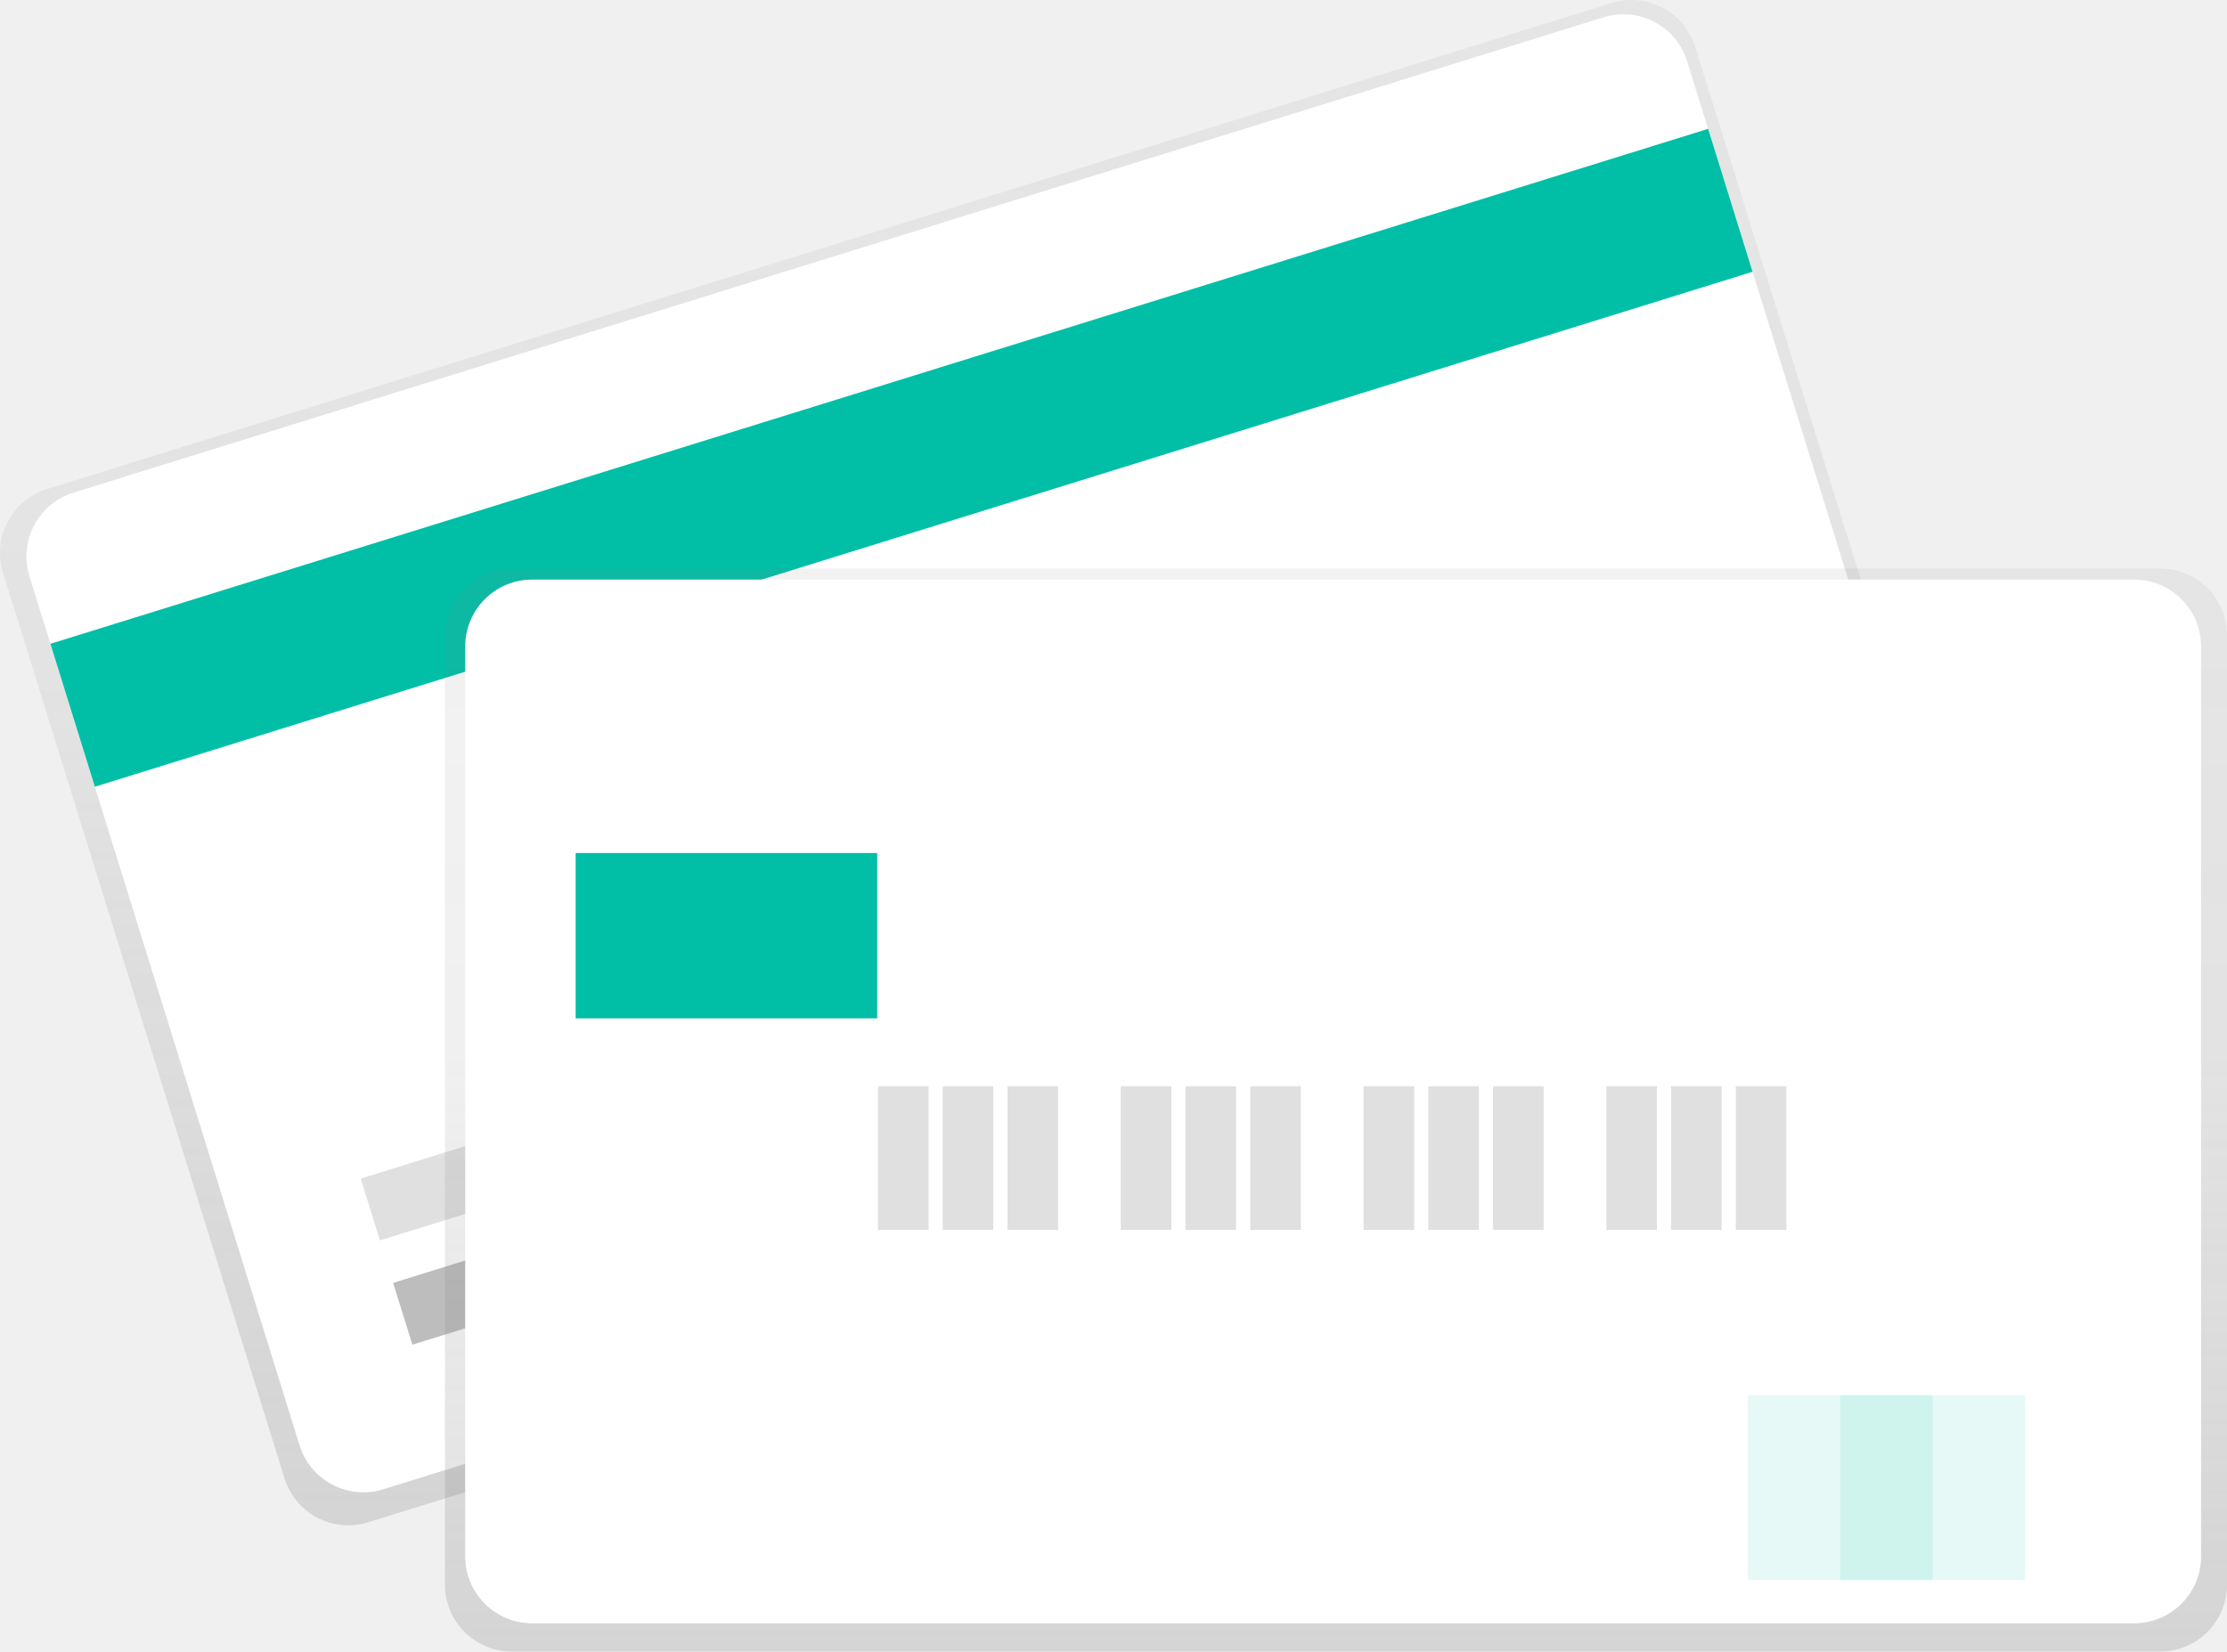
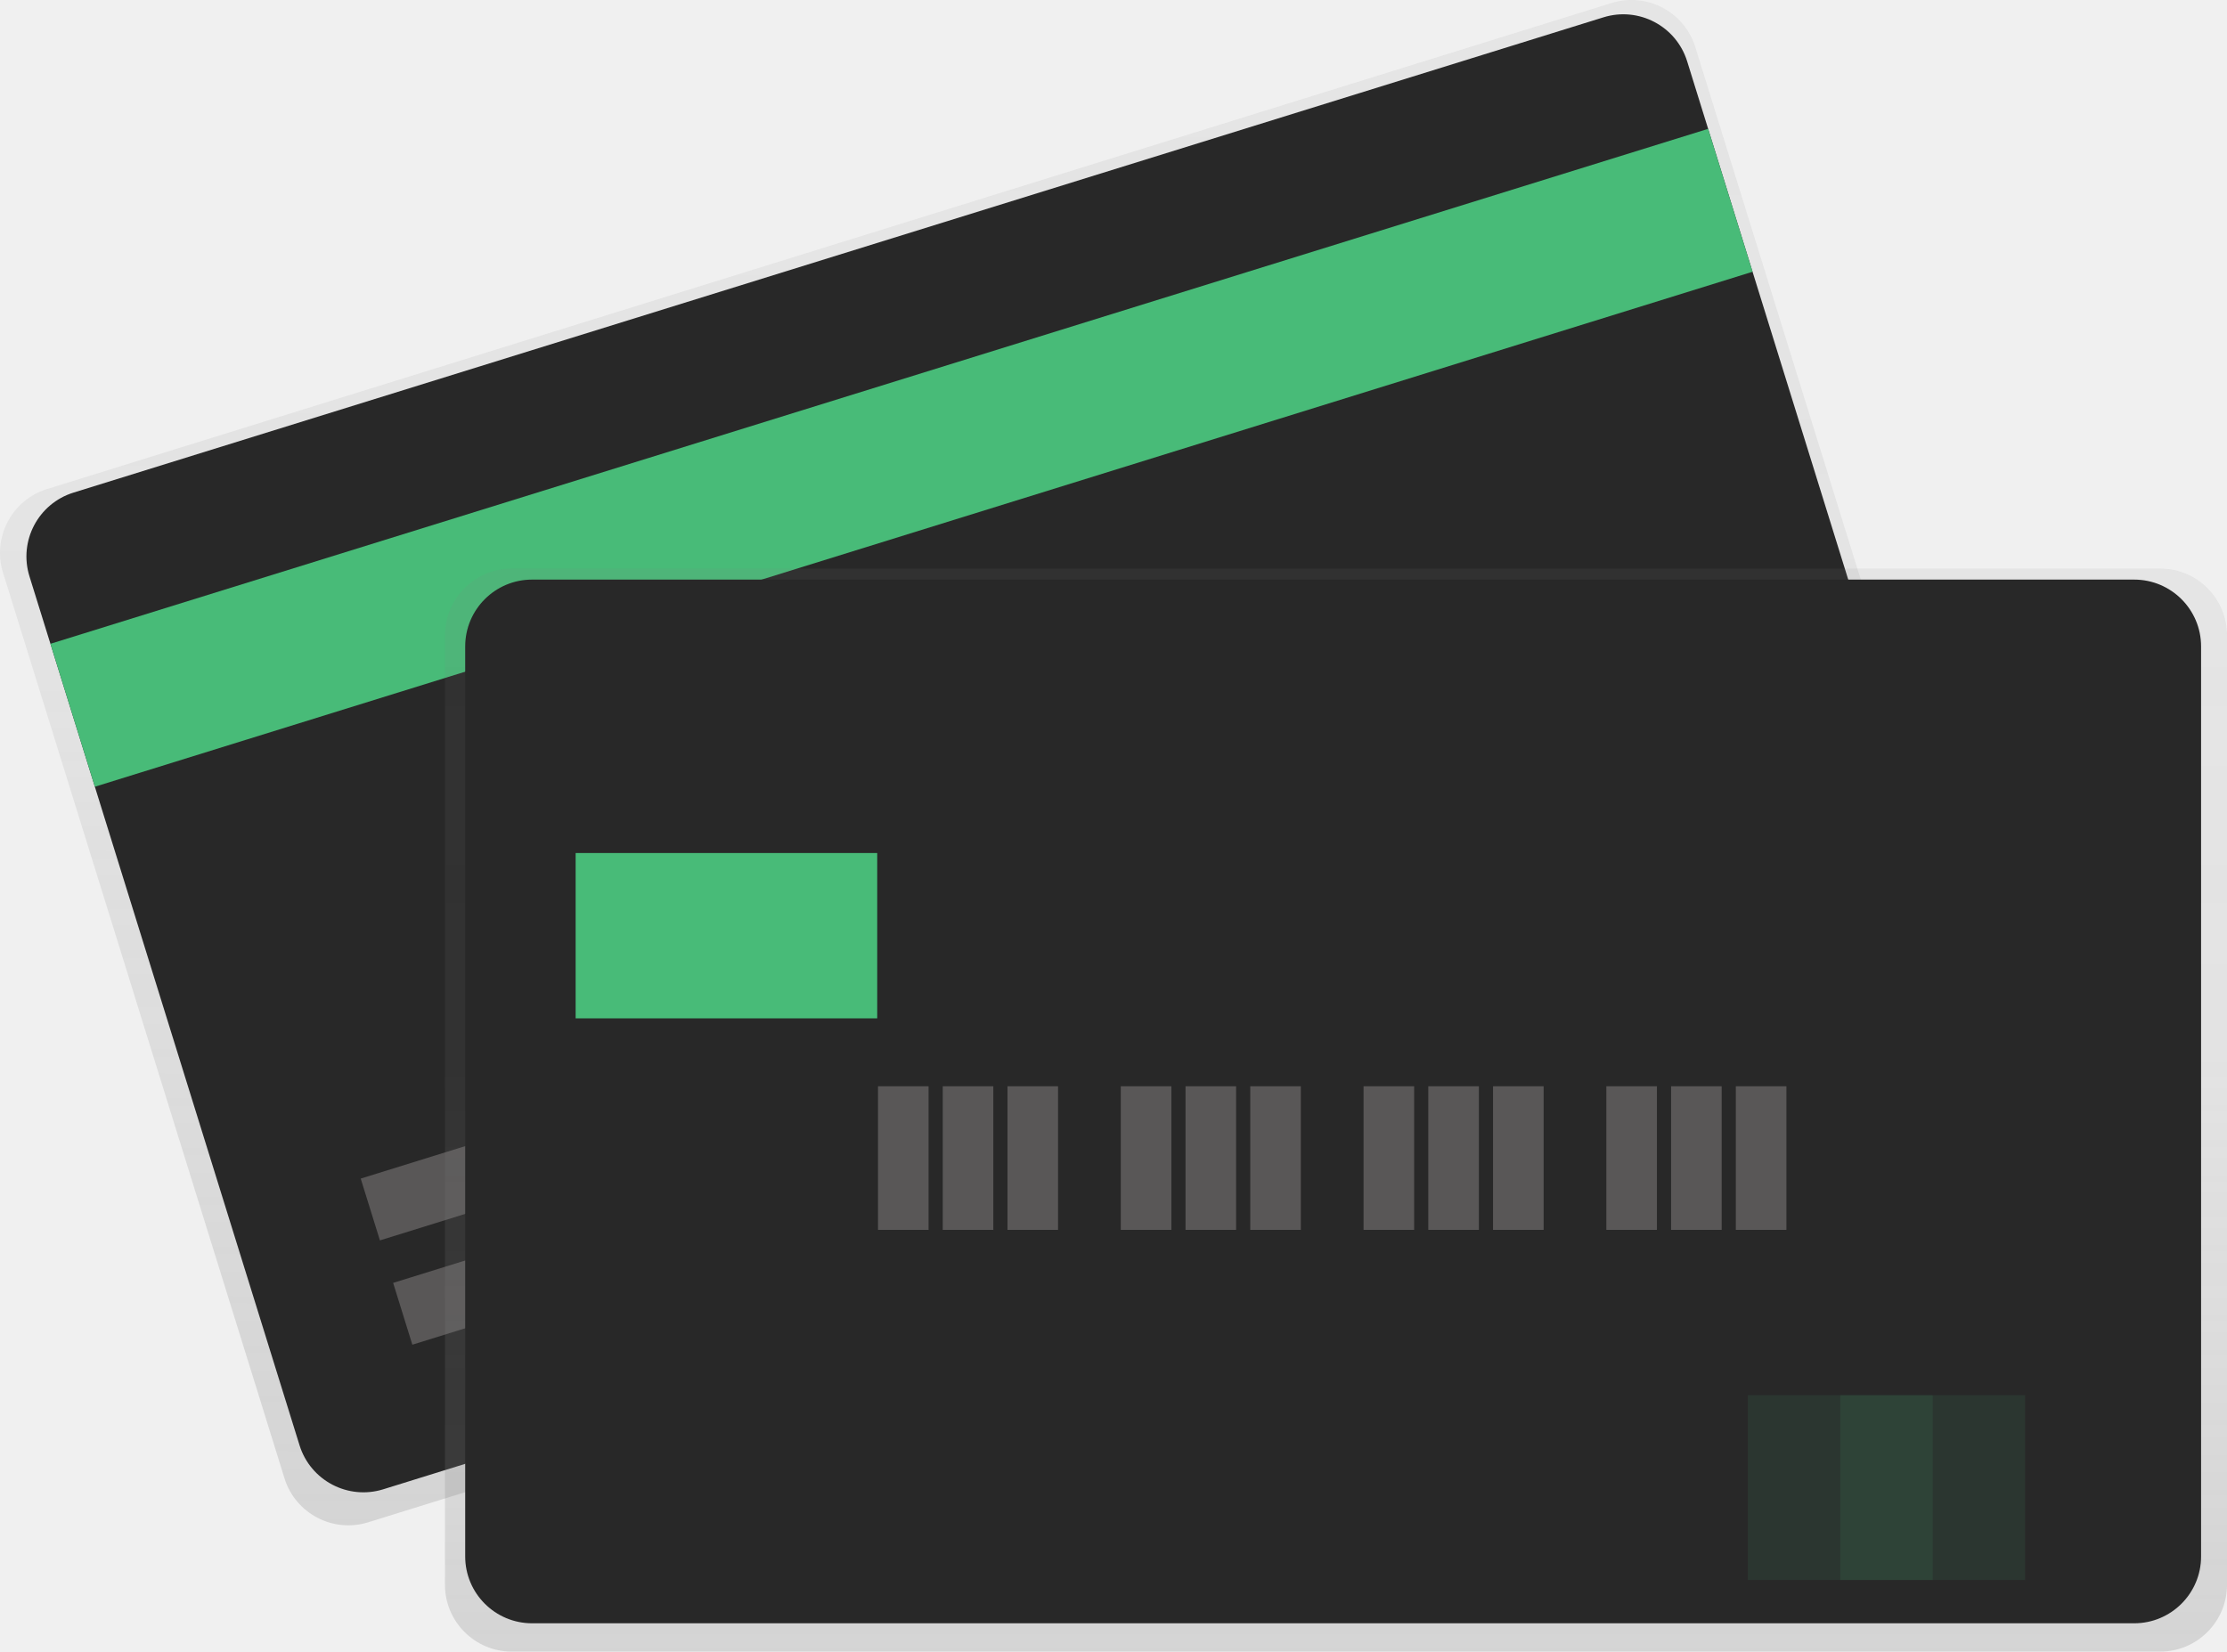
<svg xmlns="http://www.w3.org/2000/svg" xmlns:xlink="http://www.w3.org/1999/xlink" id="f1410098-b6ef-424e-beee-8c1519bc1d1f" data-name="Layer 1" width="915.688" height="679.276" viewBox="0 0 915.688 679.276">
  <defs>
    <linearGradient id="b5076013-d6c0-4649-8f63-d536232108ef" x1="549.234" y1="734.772" x2="549.234" y2="126.569" gradientTransform="matrix(0.97485, 0.30762, -0.30291, 0.99, 144.203, -171.2892)" gradientUnits="userSpaceOnUse">
      <stop offset="0" stop-color="gray" stop-opacity="0.25" />
      <stop offset="0.535" stop-color="gray" stop-opacity="0.12" />
      <stop offset="1" stop-color="gray" stop-opacity="0.1" />
    </linearGradient>
    <linearGradient id="be72c466-93ff-4e9c-a64c-30b94918ee69" x1="549.323" y1="679.276" x2="549.323" y2="233.836" gradientTransform="matrix(1, 0, 0, 1, 0, 0)" xlink:href="#b5076013-d6c0-4649-8f63-d536232108ef" />
  </defs>
  <rect x="184.857" y="201.53" width="728.622" height="445.002" rx="27.5" transform="translate(-243.2458 71.69262) rotate(-17.2615)" fill="url(#b5076013-d6c0-4649-8f63-d536232108ef)" />
-   <rect x="193.72" y="205.56" width="713.756" height="429.252" rx="27.5" transform="translate(-242.0406 71.94381) rotate(-17.2615)" fill="#fff" />
-   <rect x="155.952" y="267.861" width="713.756" height="61.559" transform="translate(-207.6751 55.26252) rotate(-17.2615)" fill="#00bfa6" />
-   <rect x="303.669" y="610.488" width="181.351" height="26.62" transform="translate(-309.4966 34.74867) rotate(-17.2615)" fill="#bdbdbd" />
-   <rect x="287.342" y="547.841" width="314.452" height="26.62" transform="translate(-288.6453 46.83008) rotate(-17.2615)" fill="#e0e0e0" />
+   <rect x="193.72" y="205.56" width="713.756" height="429.252" rx="27.5" transform="translate(-242.0406 71.94381) rotate(-17.2615)" fill="#282828" />
+   <rect x="155.952" y="267.861" width="713.756" height="61.559" transform="translate(-207.6751 55.26252) rotate(-17.2615)" fill="#48BB78" />
+   <rect x="303.669" y="610.488" width="181.351" height="26.62" transform="translate(-309.4966 34.74867) rotate(-17.2615)" fill="#595757" />
+   <rect x="287.342" y="547.841" width="314.452" height="26.62" transform="translate(-288.6453 46.83008) rotate(-17.2615)" fill="#595757" />
  <rect x="182.958" y="233.836" width="732.73" height="445.44" rx="27.5" fill="url(#be72c466-93ff-4e9c-a64c-30b94918ee69)" />
-   <rect x="191.277" y="238.378" width="713.756" height="429.252" rx="27.5" fill="#fff" />
-   <rect x="361.013" y="446.76" width="20.797" height="59.064" fill="#e0e0e0" />
-   <rect x="387.633" y="446.76" width="20.797" height="59.064" fill="#e0e0e0" />
-   <rect x="414.253" y="446.76" width="20.797" height="59.064" fill="#e0e0e0" />
-   <rect x="460.839" y="446.76" width="20.797" height="59.064" fill="#e0e0e0" />
-   <rect x="487.459" y="446.76" width="20.797" height="59.064" fill="#e0e0e0" />
-   <rect x="514.079" y="446.76" width="20.797" height="59.064" fill="#e0e0e0" />
-   <rect x="560.665" y="446.76" width="20.797" height="59.064" fill="#e0e0e0" />
-   <rect x="587.285" y="446.76" width="20.797" height="59.064" fill="#e0e0e0" />
-   <rect x="613.905" y="446.76" width="20.797" height="59.064" fill="#e0e0e0" />
-   <rect x="660.491" y="446.76" width="20.797" height="59.064" fill="#e0e0e0" />
-   <rect x="687.111" y="446.76" width="20.797" height="59.064" fill="#e0e0e0" />
-   <rect x="713.731" y="446.76" width="20.797" height="59.064" fill="#e0e0e0" />
-   <rect x="236.688" y="350.836" width="124" height="68" fill="#00bfa6" />
-   <rect x="718.688" y="573.836" width="76" height="76" fill="#00bfa6" opacity="0.1" />
-   <rect x="756.688" y="573.836" width="76" height="76" fill="#00bfa6" opacity="0.1" />
+   <rect x="191.277" y="238.378" width="713.756" height="429.252" rx="27.5" fill="#282828" />
+   <rect x="361.013" y="446.76" width="20.797" height="59.064" fill="#595757" />
+   <rect x="387.633" y="446.76" width="20.797" height="59.064" fill="#595757" />
+   <rect x="414.253" y="446.76" width="20.797" height="59.064" fill="#595757" />
+   <rect x="460.839" y="446.76" width="20.797" height="59.064" fill="#595757" />
+   <rect x="487.459" y="446.76" width="20.797" height="59.064" fill="#595757" />
+   <rect x="514.079" y="446.76" width="20.797" height="59.064" fill="#595757" />
+   <rect x="560.665" y="446.76" width="20.797" height="59.064" fill="#595757" />
+   <rect x="587.285" y="446.76" width="20.797" height="59.064" fill="#595757" />
+   <rect x="613.905" y="446.76" width="20.797" height="59.064" fill="#595757" />
+   <rect x="660.491" y="446.76" width="20.797" height="59.064" fill="#595757" />
+   <rect x="687.111" y="446.76" width="20.797" height="59.064" fill="#595757" />
+   <rect x="713.731" y="446.76" width="20.797" height="59.064" fill="#595757" />
+   <rect x="236.688" y="350.836" width="124" height="68" fill="#48BB78" />
+   <rect x="718.688" y="573.836" width="76" height="76" fill="#48BB78" opacity="0.1" />
+   <rect x="756.688" y="573.836" width="76" height="76" fill="#48BB78" opacity="0.1" />
</svg>
